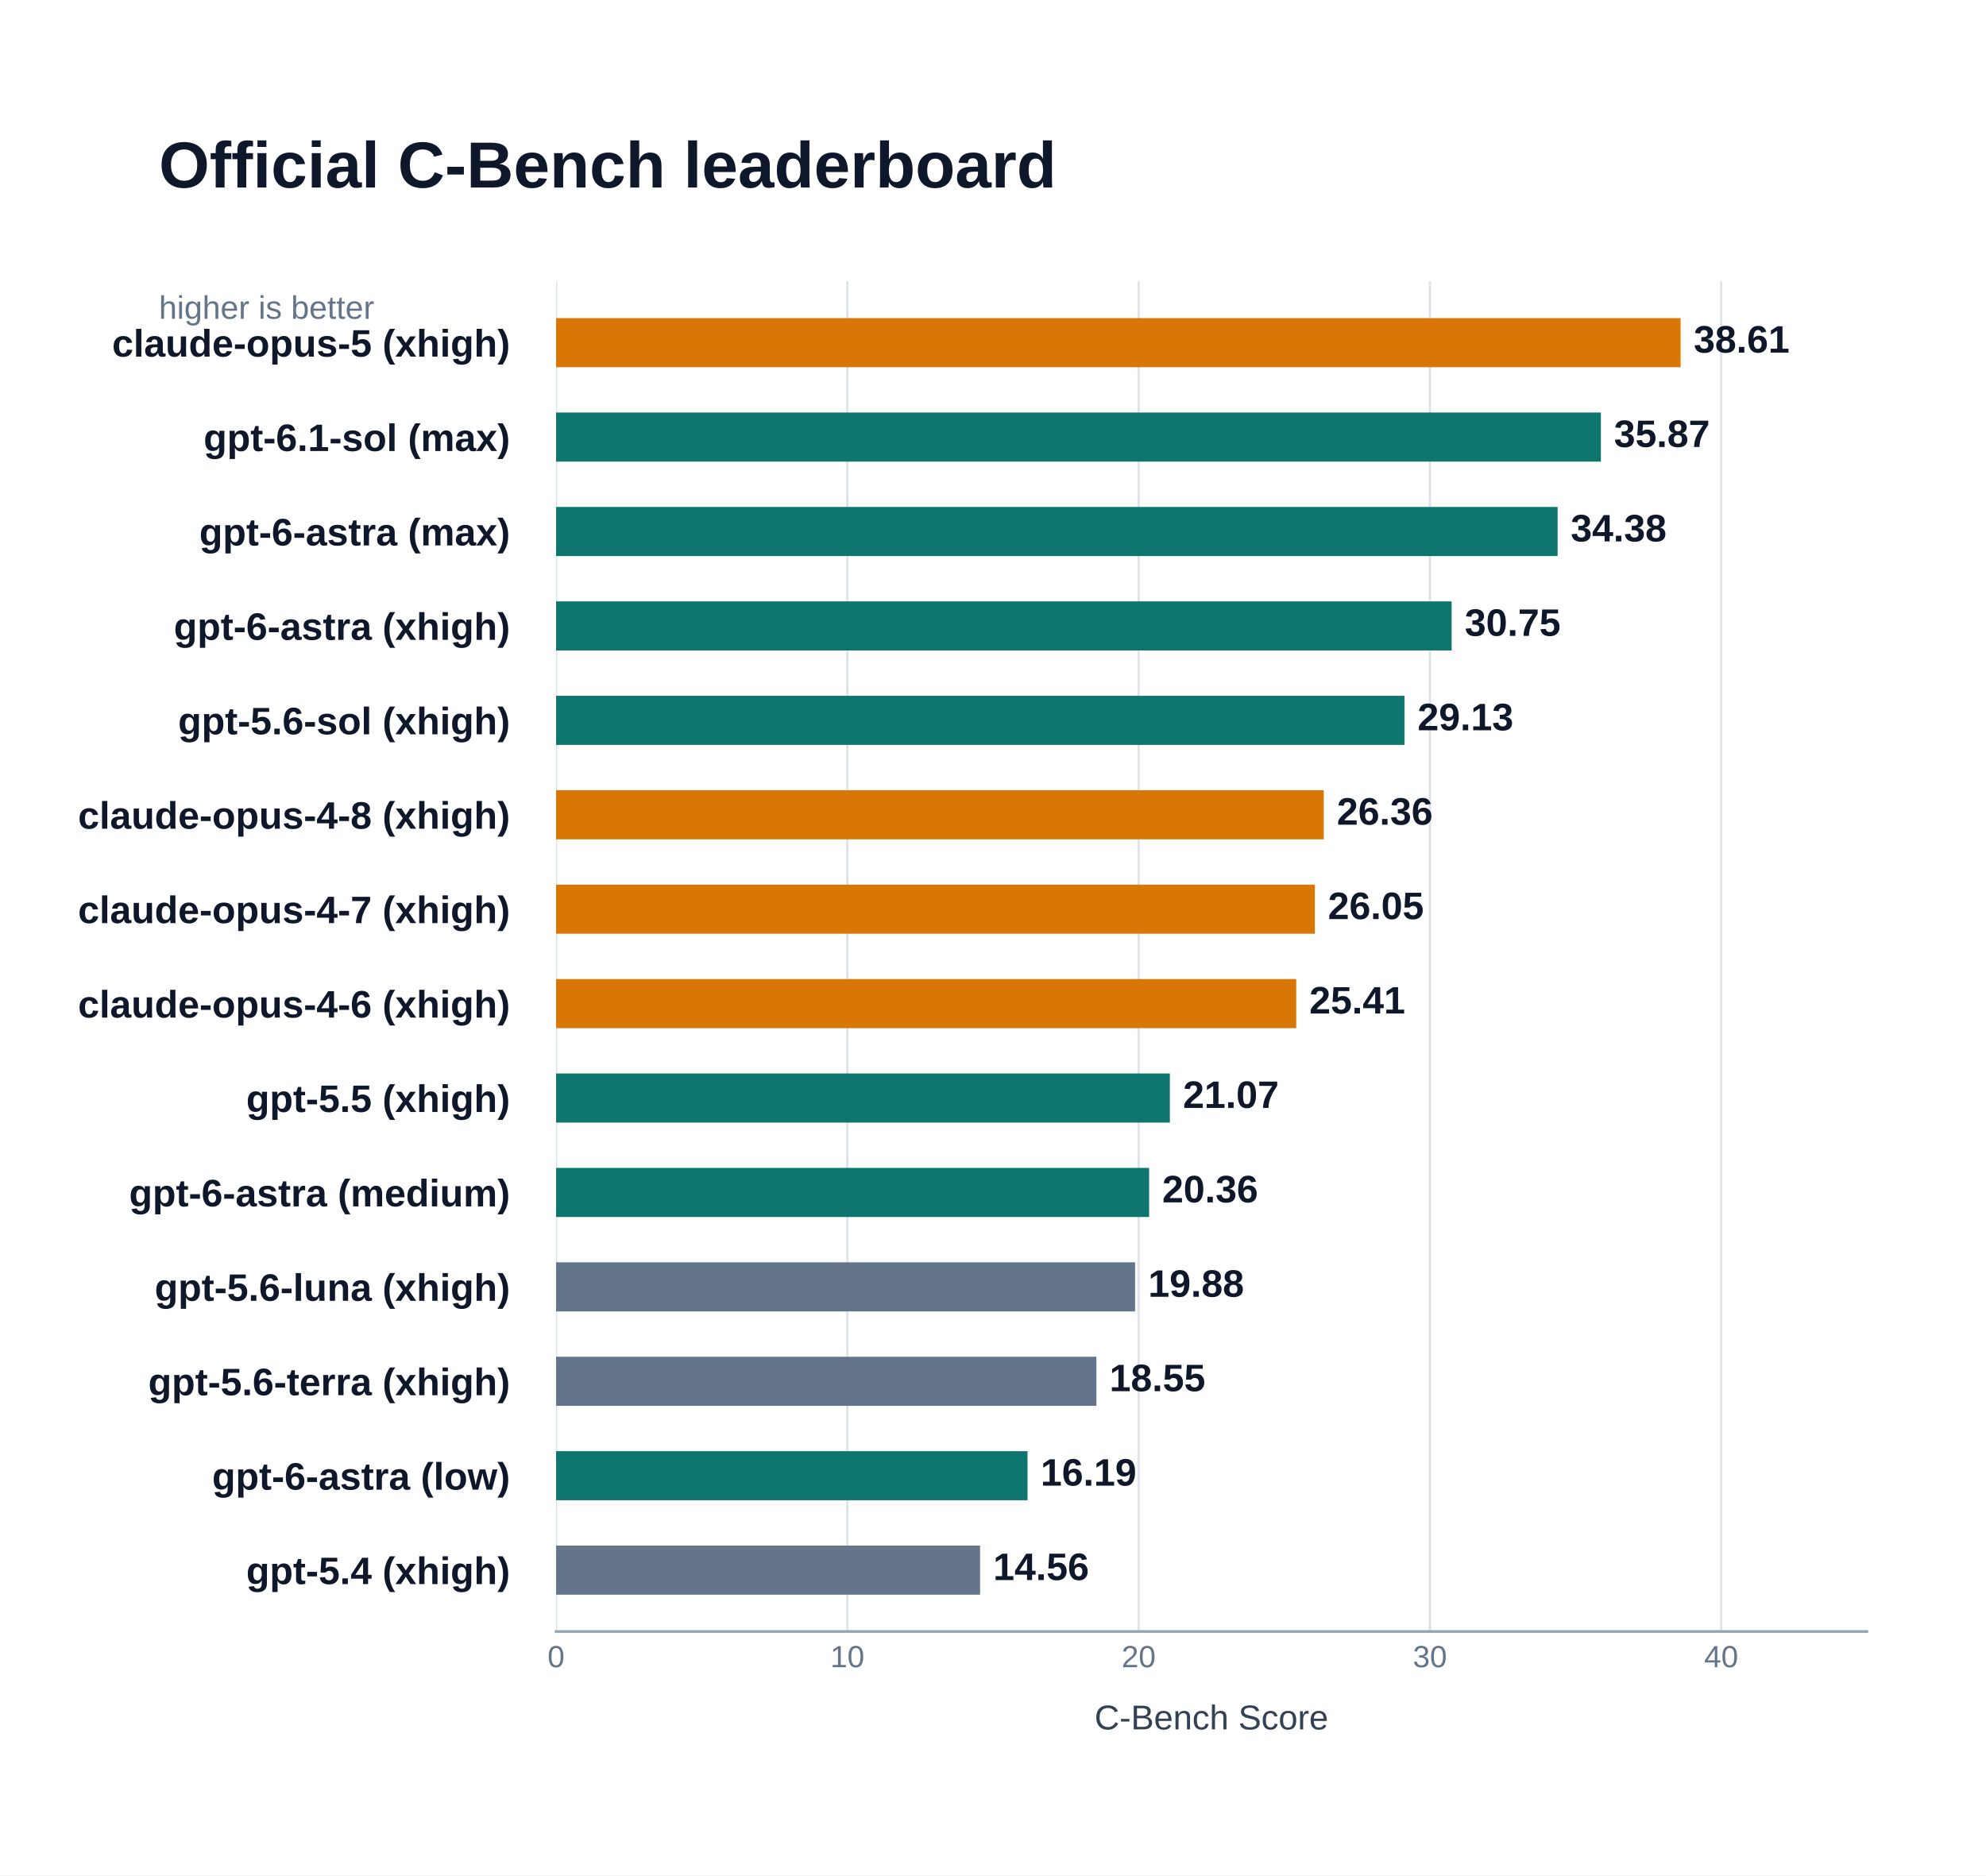
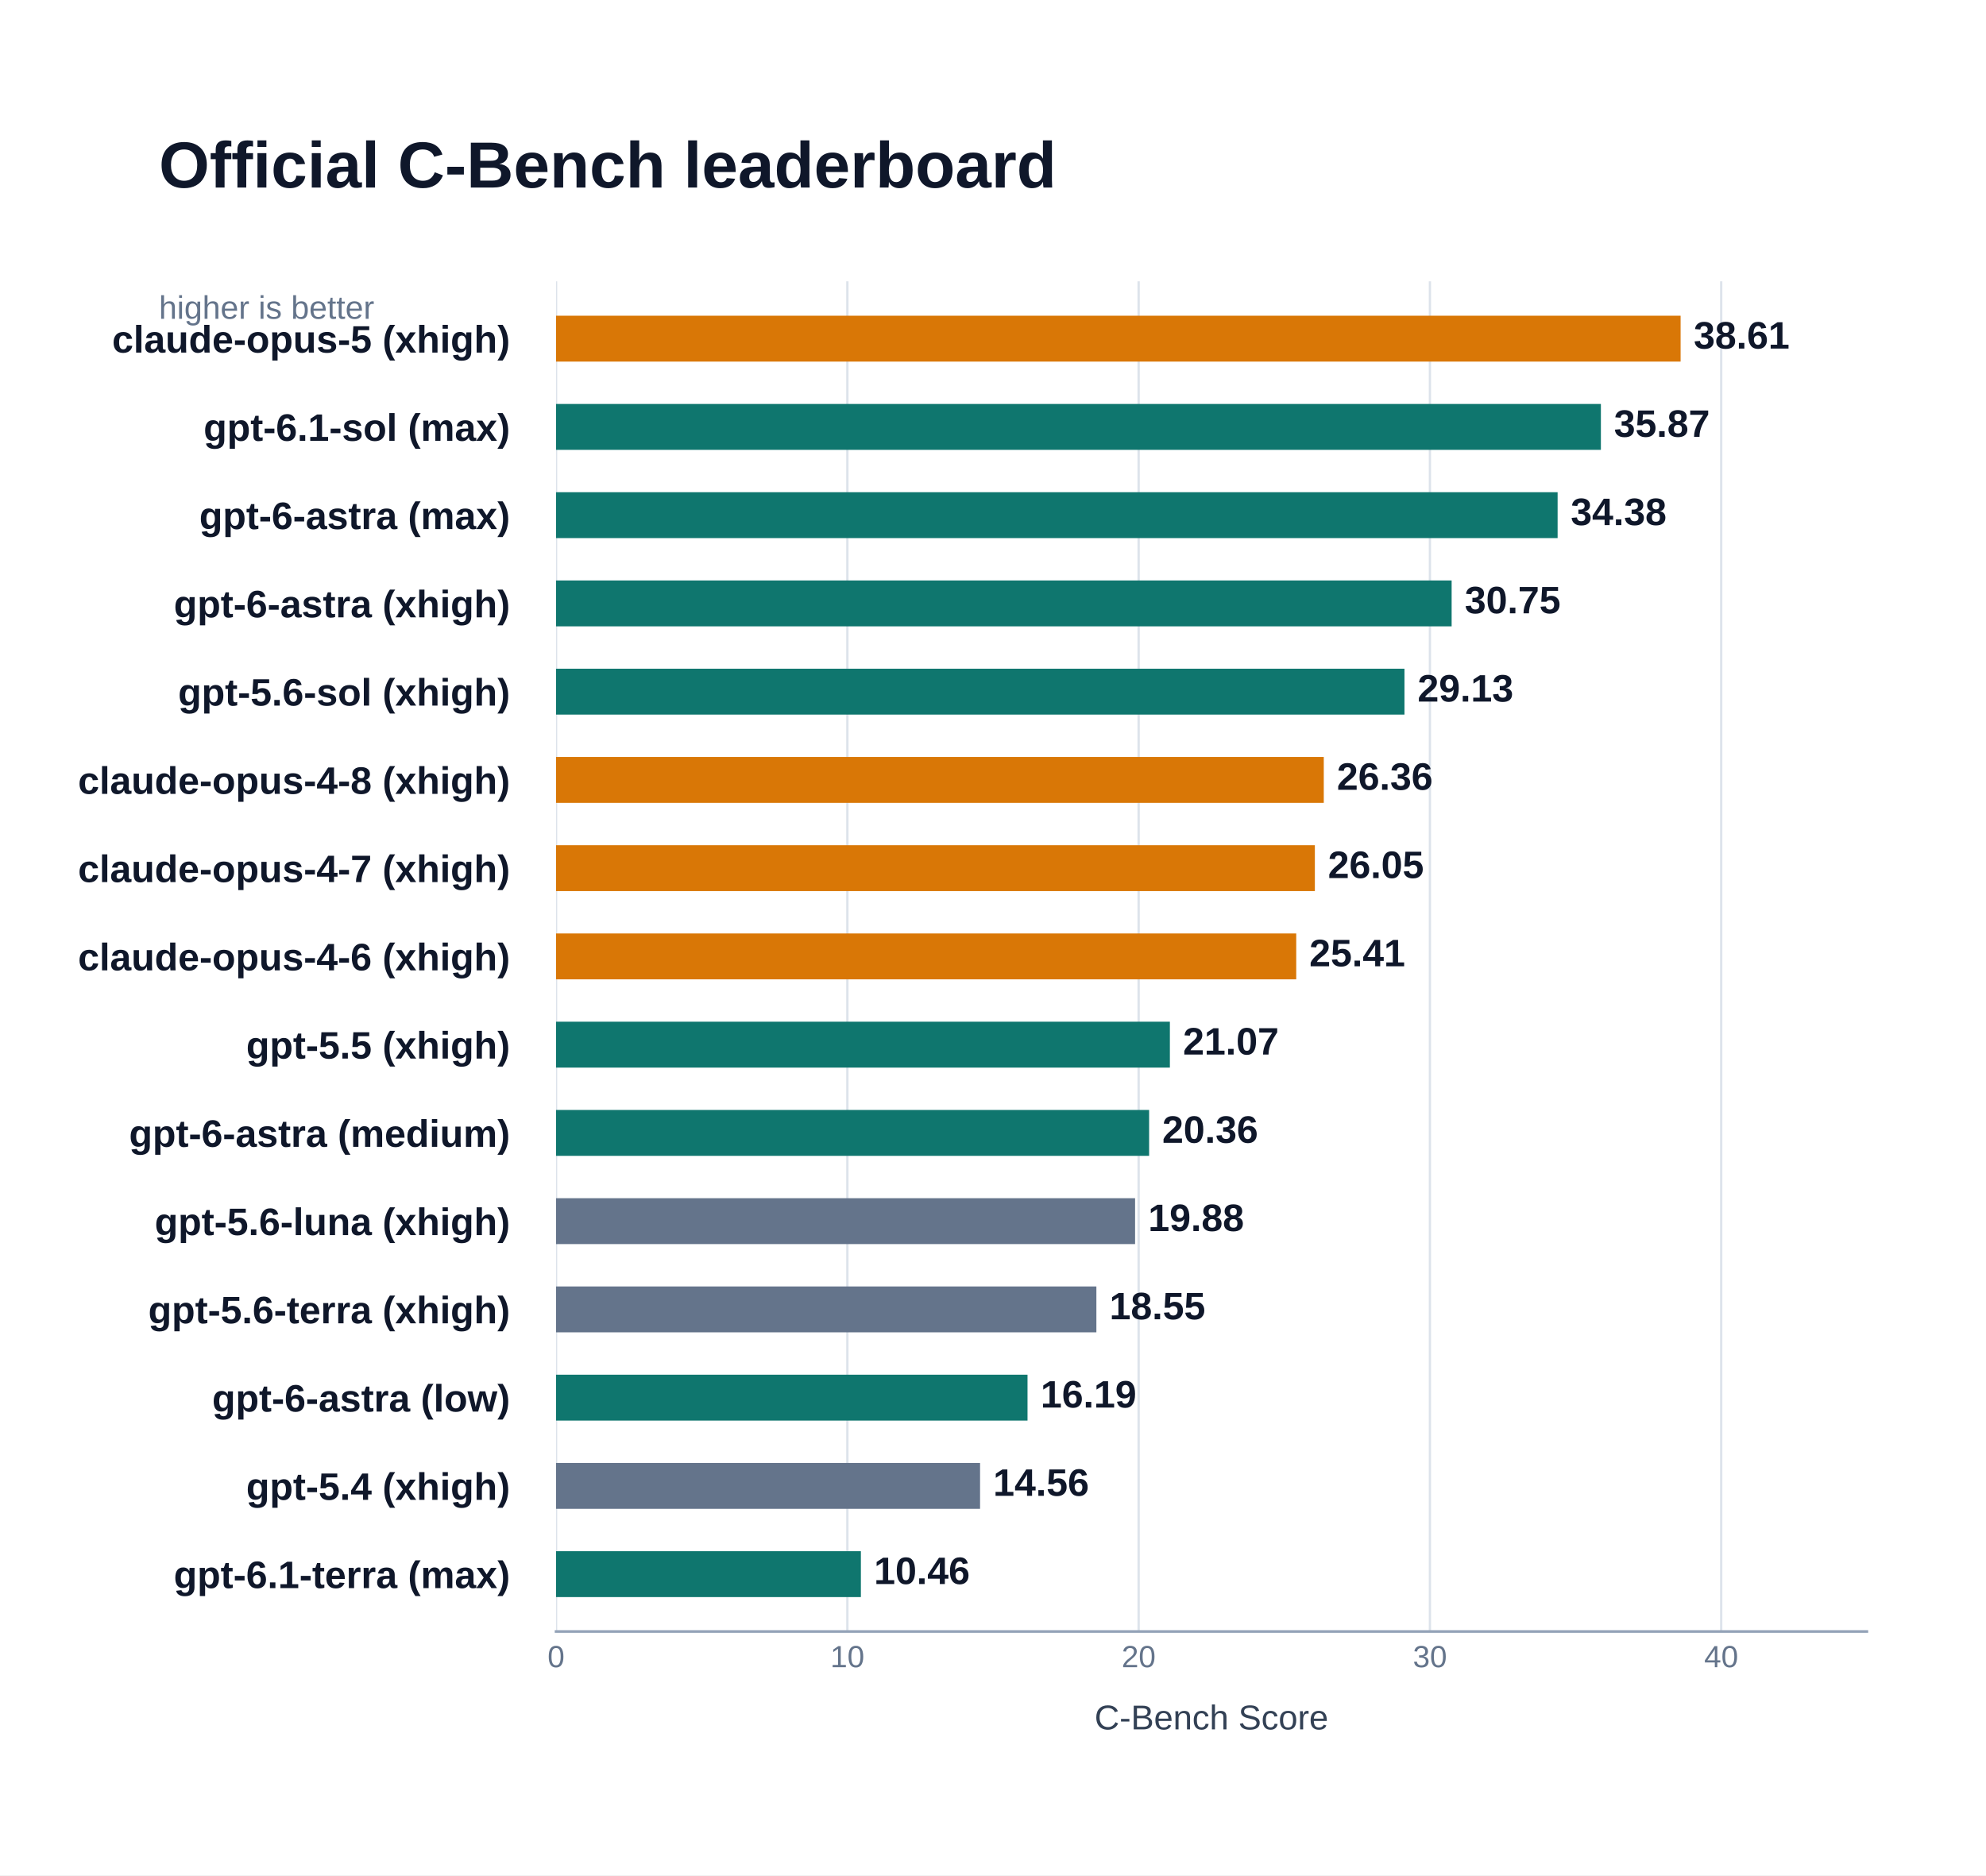
<svg xmlns="http://www.w3.org/2000/svg" width="518.4pt" height="489.6pt" viewBox="0 0 518.4 489.6" version="1.1">
  <defs>
    <style type="text/css">*{stroke-linejoin: round; stroke-linecap: butt}</style>
  </defs>
  <g id="figure_1">
    <g id="patch_1">
      <path d="M 0 489.6 L 518.4 489.6 L 518.4 0 L 0 0 z " style="fill: #ffffff" />
    </g>
    <g id="axes_1">
      <g id="patch_2">
        <path d="M 145.152 425.952 L 487.296 425.952 L 487.296 73.44 L 145.152 73.44 z " style="fill: #ffffff" />
      </g>
      <g id="matplotlib.axis_1">
        <g id="xtick_1">
          <g id="line2d_1">
            <path d="M 145.152 425.952 L 145.152 73.44 " clip-path="url(#p89927d015d)" style="fill: none; stroke: #cbd5e1; stroke-opacity: 0.65; stroke-width: 0.6; stroke-linecap: square" />
          </g>
          <g id="line2d_2" />
          <g id="text_1">
            <text style="font-size: 8px; font-family: 'Arial', 'Helvetica', 'Liberation Sans', 'DejaVu Sans', sans-serif; text-anchor: middle; fill: #64748b" x="145.152" y="435.276" transform="rotate(-0 145.152 435.2762)">0</text>
          </g>
        </g>
        <g id="xtick_2">
          <g id="line2d_3">
            <path d="M 221.184 425.952 L 221.184 73.44 " clip-path="url(#p89927d015d)" style="fill: none; stroke: #cbd5e1; stroke-opacity: 0.65; stroke-width: 0.6; stroke-linecap: square" />
          </g>
          <g id="line2d_4" />
          <g id="text_2">
            <text style="font-size: 8px; font-family: 'Arial', 'Helvetica', 'Liberation Sans', 'DejaVu Sans', sans-serif; text-anchor: middle; fill: #64748b" x="221.184" y="435.276" transform="rotate(-0 221.184 435.2762)">10</text>
          </g>
        </g>
        <g id="xtick_3">
          <g id="line2d_5">
            <path d="M 297.216 425.952 L 297.216 73.44 " clip-path="url(#p89927d015d)" style="fill: none; stroke: #cbd5e1; stroke-opacity: 0.65; stroke-width: 0.6; stroke-linecap: square" />
          </g>
          <g id="line2d_6" />
          <g id="text_3">
            <text style="font-size: 8px; font-family: 'Arial', 'Helvetica', 'Liberation Sans', 'DejaVu Sans', sans-serif; text-anchor: middle; fill: #64748b" x="297.216" y="435.276" transform="rotate(-0 297.216 435.2762)">20</text>
          </g>
        </g>
        <g id="xtick_4">
          <g id="line2d_7">
            <path d="M 373.248 425.952 L 373.248 73.44 " clip-path="url(#p89927d015d)" style="fill: none; stroke: #cbd5e1; stroke-opacity: 0.65; stroke-width: 0.6; stroke-linecap: square" />
          </g>
          <g id="line2d_8" />
          <g id="text_4">
            <text style="font-size: 8px; font-family: 'Arial', 'Helvetica', 'Liberation Sans', 'DejaVu Sans', sans-serif; text-anchor: middle; fill: #64748b" x="373.248" y="435.276" transform="rotate(-0 373.248 435.2762)">30</text>
          </g>
        </g>
        <g id="xtick_5">
          <g id="line2d_9">
            <path d="M 449.28 425.952 L 449.28 73.44 " clip-path="url(#p89927d015d)" style="fill: none; stroke: #cbd5e1; stroke-opacity: 0.65; stroke-width: 0.6; stroke-linecap: square" />
          </g>
          <g id="line2d_10" />
          <g id="text_5">
            <text style="font-size: 8px; font-family: 'Arial', 'Helvetica', 'Liberation Sans', 'DejaVu Sans', sans-serif; text-anchor: middle; fill: #64748b" x="449.28" y="435.276" transform="rotate(-0 449.28 435.2762)">40</text>
          </g>
        </g>
        <g id="text_6">
          <text style="font-size: 9px; font-family: 'Arial', 'Helvetica', 'Liberation Sans', 'DejaVu Sans', sans-serif; text-anchor: middle; fill: #334155" x="316.224" y="451.512" transform="rotate(-0 316.224 451.5121)">C-Bench Score</text>
        </g>
      </g>
      <g id="matplotlib.axis_2">
        <g id="ytick_1">
          <g id="line2d_11" />
          <g id="text_7">
-             <text style="font-weight: 700; font-size: 10px; font-family: 'Arial', 'Helvetica', 'Liberation Sans', 'DejaVu Sans', sans-serif; text-anchor: end; fill: #0f172a" x="133.152" y="93.103" transform="rotate(-0 133.152 93.10341)">claude-opus-5 (xhigh)</text>
+             <text style="font-weight: 700; font-size: 10px; font-family: 'Arial', 'Helvetica', 'Liberation Sans', 'DejaVu Sans', sans-serif; text-anchor: end; fill: #0f172a" x="133.152" y="92.056" transform="rotate(-0 133.152 92.05614)">claude-opus-5 (xhigh)</text>
          </g>
        </g>
        <g id="ytick_2">
          <g id="line2d_12" />
          <g id="text_8">
-             <text style="font-weight: 700; font-size: 10px; font-family: 'Arial', 'Helvetica', 'Liberation Sans', 'DejaVu Sans', sans-serif; text-anchor: end; fill: #0f172a" x="133.152" y="117.755" transform="rotate(-0 133.152 117.7546)">gpt-6.1-sol (max)</text>
+             <text style="font-weight: 700; font-size: 10px; font-family: 'Arial', 'Helvetica', 'Liberation Sans', 'DejaVu Sans', sans-serif; text-anchor: end; fill: #0f172a" x="133.152" y="115.096" transform="rotate(-0 133.152 115.0961)">gpt-6.1-sol (max)</text>
          </g>
        </g>
        <g id="ytick_3">
          <g id="line2d_13" />
          <g id="text_9">
-             <text style="font-weight: 700; font-size: 10px; font-family: 'Arial', 'Helvetica', 'Liberation Sans', 'DejaVu Sans', sans-serif; text-anchor: end; fill: #0f172a" x="133.152" y="142.406" transform="rotate(-0 133.152 142.4058)">gpt-6-astra (max)</text>
+             <text style="font-weight: 700; font-size: 10px; font-family: 'Arial', 'Helvetica', 'Liberation Sans', 'DejaVu Sans', sans-serif; text-anchor: end; fill: #0f172a" x="133.152" y="138.136" transform="rotate(-0 133.152 138.1361)">gpt-6-astra (max)</text>
          </g>
        </g>
        <g id="ytick_4">
          <g id="line2d_14" />
          <g id="text_10">
-             <text style="font-weight: 700; font-size: 10px; font-family: 'Arial', 'Helvetica', 'Liberation Sans', 'DejaVu Sans', sans-serif; text-anchor: end; fill: #0f172a" x="133.152" y="167.057" transform="rotate(-0 133.152 167.057)">gpt-6-astra (xhigh)</text>
+             <text style="font-weight: 700; font-size: 10px; font-family: 'Arial', 'Helvetica', 'Liberation Sans', 'DejaVu Sans', sans-serif; text-anchor: end; fill: #0f172a" x="133.152" y="161.176" transform="rotate(-0 133.152 161.1761)">gpt-6-astra (xhigh)</text>
          </g>
        </g>
        <g id="ytick_5">
          <g id="line2d_15" />
          <g id="text_11">
-             <text style="font-weight: 700; font-size: 10px; font-family: 'Arial', 'Helvetica', 'Liberation Sans', 'DejaVu Sans', sans-serif; text-anchor: end; fill: #0f172a" x="133.152" y="191.708" transform="rotate(-0 133.152 191.7082)">gpt-5.6-sol (xhigh)</text>
+             <text style="font-weight: 700; font-size: 10px; font-family: 'Arial', 'Helvetica', 'Liberation Sans', 'DejaVu Sans', sans-serif; text-anchor: end; fill: #0f172a" x="133.152" y="184.216" transform="rotate(-0 133.152 184.2161)">gpt-5.6-sol (xhigh)</text>
          </g>
        </g>
        <g id="ytick_6">
          <g id="line2d_16" />
          <g id="text_12">
-             <text style="font-weight: 700; font-size: 10px; font-family: 'Arial', 'Helvetica', 'Liberation Sans', 'DejaVu Sans', sans-serif; text-anchor: end; fill: #0f172a" x="133.152" y="216.359" transform="rotate(-0 133.152 216.3594)">claude-opus-4-8 (xhigh)</text>
+             <text style="font-weight: 700; font-size: 10px; font-family: 'Arial', 'Helvetica', 'Liberation Sans', 'DejaVu Sans', sans-serif; text-anchor: end; fill: #0f172a" x="133.152" y="207.256" transform="rotate(-0 133.152 207.2561)">claude-opus-4-8 (xhigh)</text>
          </g>
        </g>
        <g id="ytick_7">
          <g id="line2d_17" />
          <g id="text_13">
-             <text style="font-weight: 700; font-size: 10px; font-family: 'Arial', 'Helvetica', 'Liberation Sans', 'DejaVu Sans', sans-serif; text-anchor: end; fill: #0f172a" x="133.152" y="241.011" transform="rotate(-0 133.152 241.0105)">claude-opus-4-7 (xhigh)</text>
+             <text style="font-weight: 700; font-size: 10px; font-family: 'Arial', 'Helvetica', 'Liberation Sans', 'DejaVu Sans', sans-serif; text-anchor: end; fill: #0f172a" x="133.152" y="230.296" transform="rotate(-0 133.152 230.2961)">claude-opus-4-7 (xhigh)</text>
          </g>
        </g>
        <g id="ytick_8">
          <g id="line2d_18" />
          <g id="text_14">
-             <text style="font-weight: 700; font-size: 10px; font-family: 'Arial', 'Helvetica', 'Liberation Sans', 'DejaVu Sans', sans-serif; text-anchor: end; fill: #0f172a" x="133.152" y="265.662" transform="rotate(-0 133.152 265.6617)">claude-opus-4-6 (xhigh)</text>
+             <text style="font-weight: 700; font-size: 10px; font-family: 'Arial', 'Helvetica', 'Liberation Sans', 'DejaVu Sans', sans-serif; text-anchor: end; fill: #0f172a" x="133.152" y="253.336" transform="rotate(-0 133.152 253.3361)">claude-opus-4-6 (xhigh)</text>
          </g>
        </g>
        <g id="ytick_9">
          <g id="line2d_19" />
          <g id="text_15">
-             <text style="font-weight: 700; font-size: 10px; font-family: 'Arial', 'Helvetica', 'Liberation Sans', 'DejaVu Sans', sans-serif; text-anchor: end; fill: #0f172a" x="133.152" y="290.313" transform="rotate(-0 133.152 290.3129)">gpt-5.5 (xhigh)</text>
+             <text style="font-weight: 700; font-size: 10px; font-family: 'Arial', 'Helvetica', 'Liberation Sans', 'DejaVu Sans', sans-serif; text-anchor: end; fill: #0f172a" x="133.152" y="276.376" transform="rotate(-0 133.152 276.3761)">gpt-5.5 (xhigh)</text>
          </g>
        </g>
        <g id="ytick_10">
          <g id="line2d_20" />
          <g id="text_16">
-             <text style="font-weight: 700; font-size: 10px; font-family: 'Arial', 'Helvetica', 'Liberation Sans', 'DejaVu Sans', sans-serif; text-anchor: end; fill: #0f172a" x="133.152" y="314.964" transform="rotate(-0 133.152 314.9641)">gpt-6-astra (medium)</text>
+             <text style="font-weight: 700; font-size: 10px; font-family: 'Arial', 'Helvetica', 'Liberation Sans', 'DejaVu Sans', sans-serif; text-anchor: end; fill: #0f172a" x="133.152" y="299.416" transform="rotate(-0 133.152 299.4161)">gpt-6-astra (medium)</text>
          </g>
        </g>
        <g id="ytick_11">
          <g id="line2d_21" />
          <g id="text_17">
-             <text style="font-weight: 700; font-size: 10px; font-family: 'Arial', 'Helvetica', 'Liberation Sans', 'DejaVu Sans', sans-serif; text-anchor: end; fill: #0f172a" x="133.152" y="339.615" transform="rotate(-0 133.152 339.6153)">gpt-5.6-luna (xhigh)</text>
+             <text style="font-weight: 700; font-size: 10px; font-family: 'Arial', 'Helvetica', 'Liberation Sans', 'DejaVu Sans', sans-serif; text-anchor: end; fill: #0f172a" x="133.152" y="322.456" transform="rotate(-0 133.152 322.4561)">gpt-5.6-luna (xhigh)</text>
          </g>
        </g>
        <g id="ytick_12">
          <g id="line2d_22" />
          <g id="text_18">
-             <text style="font-weight: 700; font-size: 10px; font-family: 'Arial', 'Helvetica', 'Liberation Sans', 'DejaVu Sans', sans-serif; text-anchor: end; fill: #0f172a" x="133.152" y="364.266" transform="rotate(-0 133.152 364.2665)">gpt-5.6-terra (xhigh)</text>
+             <text style="font-weight: 700; font-size: 10px; font-family: 'Arial', 'Helvetica', 'Liberation Sans', 'DejaVu Sans', sans-serif; text-anchor: end; fill: #0f172a" x="133.152" y="345.496" transform="rotate(-0 133.152 345.4961)">gpt-5.6-terra (xhigh)</text>
          </g>
        </g>
        <g id="ytick_13">
          <g id="line2d_23" />
          <g id="text_19">
-             <text style="font-weight: 700; font-size: 10px; font-family: 'Arial', 'Helvetica', 'Liberation Sans', 'DejaVu Sans', sans-serif; text-anchor: end; fill: #0f172a" x="133.152" y="388.918" transform="rotate(-0 133.152 388.9177)">gpt-6-astra (low)</text>
+             <text style="font-weight: 700; font-size: 10px; font-family: 'Arial', 'Helvetica', 'Liberation Sans', 'DejaVu Sans', sans-serif; text-anchor: end; fill: #0f172a" x="133.152" y="368.536" transform="rotate(-0 133.152 368.5361)">gpt-6-astra (low)</text>
          </g>
        </g>
        <g id="ytick_14">
          <g id="line2d_24" />
          <g id="text_20">
-             <text style="font-weight: 700; font-size: 10px; font-family: 'Arial', 'Helvetica', 'Liberation Sans', 'DejaVu Sans', sans-serif; text-anchor: end; fill: #0f172a" x="133.152" y="413.569" transform="rotate(-0 133.152 413.5689)">gpt-5.4 (xhigh)</text>
+             <text style="font-weight: 700; font-size: 10px; font-family: 'Arial', 'Helvetica', 'Liberation Sans', 'DejaVu Sans', sans-serif; text-anchor: end; fill: #0f172a" x="133.152" y="391.576" transform="rotate(-0 133.152 391.5761)">gpt-5.4 (xhigh)</text>
+           </g>
+         </g>
+         <g id="ytick_15">
+           <g id="line2d_25" />
+           <g id="text_21">
+             <text style="font-weight: 700; font-size: 10px; font-family: 'Arial', 'Helvetica', 'Liberation Sans', 'DejaVu Sans', sans-serif; text-anchor: end; fill: #0f172a" x="133.152" y="414.616" transform="rotate(-0 133.152 414.6161)">gpt-6.1-terra (max)</text>
          </g>
        </g>
      </g>
      <g id="patch_3">
-         <path d="M 145.152 95.873 L 438.683 95.873 L 438.683 83.054 L 145.152 83.054 z " clip-path="url(#p89927d015d)" style="fill: #d97706" />
+         <path d="M 145.152 94.406 L 438.683 94.406 L 438.683 82.426 L 145.152 82.426 z " clip-path="url(#p89927d015d)" style="fill: #d97706" />
      </g>
      <g id="patch_4">
-         <path d="M 145.152 120.524 L 417.875 120.524 L 417.875 107.705 L 145.152 107.705 z " clip-path="url(#p89927d015d)" style="fill: #0f766e" />
+         <path d="M 145.152 117.446 L 417.875 117.446 L 417.875 105.466 L 145.152 105.466 z " clip-path="url(#p89927d015d)" style="fill: #0f766e" />
      </g>
      <g id="patch_5">
-         <path d="M 145.152 145.175 L 406.579 145.175 L 406.579 132.356 L 145.152 132.356 z " clip-path="url(#p89927d015d)" style="fill: #0f766e" />
+         <path d="M 145.152 140.486 L 406.579 140.486 L 406.579 128.506 L 145.152 128.506 z " clip-path="url(#p89927d015d)" style="fill: #0f766e" />
      </g>
      <g id="patch_6">
-         <path d="M 145.152 169.826 L 378.916 169.826 L 378.916 157.008 L 145.152 157.008 z " clip-path="url(#p89927d015d)" style="fill: #0f766e" />
+         <path d="M 145.152 163.526 L 378.916 163.526 L 378.916 151.546 L 145.152 151.546 z " clip-path="url(#p89927d015d)" style="fill: #0f766e" />
      </g>
      <g id="patch_7">
-         <path d="M 145.152 194.477 L 366.603 194.477 L 366.603 181.659 L 145.152 181.659 z " clip-path="url(#p89927d015d)" style="fill: #0f766e" />
+         <path d="M 145.152 186.566 L 366.603 186.566 L 366.603 174.586 L 145.152 174.586 z " clip-path="url(#p89927d015d)" style="fill: #0f766e" />
      </g>
      <g id="patch_8">
-         <path d="M 145.152 219.129 L 345.541 219.129 L 345.541 206.31 L 145.152 206.31 z " clip-path="url(#p89927d015d)" style="fill: #d97706" />
+         <path d="M 145.152 209.606 L 345.541 209.606 L 345.541 197.626 L 145.152 197.626 z " clip-path="url(#p89927d015d)" style="fill: #d97706" />
      </g>
      <g id="patch_9">
-         <path d="M 145.152 243.78 L 343.214 243.78 L 343.214 230.961 L 145.152 230.961 z " clip-path="url(#p89927d015d)" style="fill: #d97706" />
+         <path d="M 145.152 232.646 L 343.214 232.646 L 343.214 220.666 L 145.152 220.666 z " clip-path="url(#p89927d015d)" style="fill: #d97706" />
      </g>
      <g id="patch_10">
-         <path d="M 145.152 268.431 L 338.351 268.431 L 338.351 255.612 L 145.152 255.612 z " clip-path="url(#p89927d015d)" style="fill: #d97706" />
+         <path d="M 145.152 255.686 L 338.351 255.686 L 338.351 243.706 L 145.152 243.706 z " clip-path="url(#p89927d015d)" style="fill: #d97706" />
      </g>
      <g id="patch_11">
-         <path d="M 145.152 293.082 L 305.371 293.082 L 305.371 280.263 L 145.152 280.263 z " clip-path="url(#p89927d015d)" style="fill: #0f766e" />
+         <path d="M 145.152 278.726 L 305.371 278.726 L 305.371 266.746 L 145.152 266.746 z " clip-path="url(#p89927d015d)" style="fill: #0f766e" />
      </g>
      <g id="patch_12">
-         <path d="M 145.152 317.733 L 299.951 317.733 L 299.951 304.915 L 145.152 304.915 z " clip-path="url(#p89927d015d)" style="fill: #0f766e" />
+         <path d="M 145.152 301.766 L 299.951 301.766 L 299.951 289.786 L 145.152 289.786 z " clip-path="url(#p89927d015d)" style="fill: #0f766e" />
      </g>
      <g id="patch_13">
-         <path d="M 145.152 342.384 L 296.289 342.384 L 296.289 329.566 L 145.152 329.566 z " clip-path="url(#p89927d015d)" style="fill: #64748b" />
+         <path d="M 145.152 324.806 L 296.289 324.806 L 296.289 312.826 L 145.152 312.826 z " clip-path="url(#p89927d015d)" style="fill: #64748b" />
      </g>
      <g id="patch_14">
-         <path d="M 145.152 367.036 L 286.186 367.036 L 286.186 354.217 L 145.152 354.217 z " clip-path="url(#p89927d015d)" style="fill: #64748b" />
+         <path d="M 145.152 347.846 L 286.186 347.846 L 286.186 335.866 L 145.152 335.866 z " clip-path="url(#p89927d015d)" style="fill: #64748b" />
      </g>
      <g id="patch_15">
-         <path d="M 145.152 391.687 L 268.211 391.687 L 268.211 378.868 L 145.152 378.868 z " clip-path="url(#p89927d015d)" style="fill: #0f766e" />
+         <path d="M 145.152 370.886 L 268.211 370.886 L 268.211 358.906 L 145.152 358.906 z " clip-path="url(#p89927d015d)" style="fill: #0f766e" />
      </g>
      <g id="patch_16">
-         <path d="M 145.152 416.338 L 255.823 416.338 L 255.823 403.519 L 145.152 403.519 z " clip-path="url(#p89927d015d)" style="fill: #64748b" />
+         <path d="M 145.152 393.926 L 255.823 393.926 L 255.823 381.946 L 145.152 381.946 z " clip-path="url(#p89927d015d)" style="fill: #64748b" />
      </g>
      <g id="patch_17">
+         <path d="M 145.152 416.966 L 224.714 416.966 L 224.714 404.986 L 145.152 404.986 z " clip-path="url(#p89927d015d)" style="fill: #0f766e" />
+       </g>
+       <g id="patch_18">
        <path d="M 145.152 425.952 L 487.296 425.952 " style="fill: none; stroke: #94a3b8; stroke-width: 0.7; stroke-linejoin: miter; stroke-linecap: square" />
      </g>
-       <g id="text_21">
-         <text style="font-weight: 700; font-size: 10px; font-family: 'Arial', 'Helvetica', 'Liberation Sans', 'DejaVu Sans', sans-serif; text-anchor: start; fill: #0f172a" x="442.104" y="92.051" transform="rotate(-0 442.1043 92.05116)">38.61</text>
-       </g>
      <g id="text_22">
-         <text style="font-weight: 700; font-size: 10px; font-family: 'Arial', 'Helvetica', 'Liberation Sans', 'DejaVu Sans', sans-serif; text-anchor: start; fill: #0f172a" x="421.296" y="116.702" transform="rotate(-0 421.296 116.7024)">35.87</text>
+         <text style="font-weight: 700; font-size: 10px; font-family: 'Arial', 'Helvetica', 'Liberation Sans', 'DejaVu Sans', sans-serif; text-anchor: start; fill: #0f172a" x="442.104" y="91.004" transform="rotate(-0 442.1043 91.00389)">38.61</text>
      </g>
      <g id="text_23">
-         <text style="font-weight: 700; font-size: 10px; font-family: 'Arial', 'Helvetica', 'Liberation Sans', 'DejaVu Sans', sans-serif; text-anchor: start; fill: #0f172a" x="410.001" y="141.354" transform="rotate(-0 410.0009 141.3535)">34.38</text>
+         <text style="font-weight: 700; font-size: 10px; font-family: 'Arial', 'Helvetica', 'Liberation Sans', 'DejaVu Sans', sans-serif; text-anchor: start; fill: #0f172a" x="421.296" y="114.044" transform="rotate(-0 421.296 114.0439)">35.87</text>
      </g>
      <g id="text_24">
-         <text style="font-weight: 700; font-size: 10px; font-family: 'Arial', 'Helvetica', 'Liberation Sans', 'DejaVu Sans', sans-serif; text-anchor: start; fill: #0f172a" x="382.338" y="166.005" transform="rotate(-0 382.3378 166.0047)">30.75</text>
+         <text style="font-weight: 700; font-size: 10px; font-family: 'Arial', 'Helvetica', 'Liberation Sans', 'DejaVu Sans', sans-serif; text-anchor: start; fill: #0f172a" x="410.001" y="137.084" transform="rotate(-0 410.0009 137.0839)">34.38</text>
      </g>
      <g id="text_25">
-         <text style="font-weight: 700; font-size: 10px; font-family: 'Arial', 'Helvetica', 'Liberation Sans', 'DejaVu Sans', sans-serif; text-anchor: start; fill: #0f172a" x="370.024" y="190.656" transform="rotate(-0 370.0244 190.6559)">29.13</text>
+         <text style="font-weight: 700; font-size: 10px; font-family: 'Arial', 'Helvetica', 'Liberation Sans', 'DejaVu Sans', sans-serif; text-anchor: start; fill: #0f172a" x="382.338" y="160.124" transform="rotate(-0 382.3378 160.1239)">30.75</text>
      </g>
      <g id="text_26">
-         <text style="font-weight: 700; font-size: 10px; font-family: 'Arial', 'Helvetica', 'Liberation Sans', 'DejaVu Sans', sans-serif; text-anchor: start; fill: #0f172a" x="348.963" y="215.307" transform="rotate(-0 348.9629 215.3071)">26.36</text>
+         <text style="font-weight: 700; font-size: 10px; font-family: 'Arial', 'Helvetica', 'Liberation Sans', 'DejaVu Sans', sans-serif; text-anchor: start; fill: #0f172a" x="370.024" y="183.164" transform="rotate(-0 370.0244 183.1639)">29.13</text>
      </g>
      <g id="text_27">
-         <text style="font-weight: 700; font-size: 10px; font-family: 'Arial', 'Helvetica', 'Liberation Sans', 'DejaVu Sans', sans-serif; text-anchor: start; fill: #0f172a" x="346.636" y="239.958" transform="rotate(-0 346.6359 239.9583)">26.05</text>
+         <text style="font-weight: 700; font-size: 10px; font-family: 'Arial', 'Helvetica', 'Liberation Sans', 'DejaVu Sans', sans-serif; text-anchor: start; fill: #0f172a" x="348.963" y="206.204" transform="rotate(-0 348.9629 206.2039)">26.36</text>
      </g>
      <g id="text_28">
-         <text style="font-weight: 700; font-size: 10px; font-family: 'Arial', 'Helvetica', 'Liberation Sans', 'DejaVu Sans', sans-serif; text-anchor: start; fill: #0f172a" x="341.773" y="264.609" transform="rotate(-0 341.7728 264.6095)">25.41</text>
+         <text style="font-weight: 700; font-size: 10px; font-family: 'Arial', 'Helvetica', 'Liberation Sans', 'DejaVu Sans', sans-serif; text-anchor: start; fill: #0f172a" x="346.636" y="229.244" transform="rotate(-0 346.6359 229.2439)">26.05</text>
      </g>
      <g id="text_29">
-         <text style="font-weight: 700; font-size: 10px; font-family: 'Arial', 'Helvetica', 'Liberation Sans', 'DejaVu Sans', sans-serif; text-anchor: start; fill: #0f172a" x="308.793" y="289.261" transform="rotate(-0 308.7926 289.2607)">21.07</text>
+         <text style="font-weight: 700; font-size: 10px; font-family: 'Arial', 'Helvetica', 'Liberation Sans', 'DejaVu Sans', sans-serif; text-anchor: start; fill: #0f172a" x="341.773" y="252.284" transform="rotate(-0 341.7728 252.2839)">25.41</text>
      </g>
      <g id="text_30">
-         <text style="font-weight: 700; font-size: 10px; font-family: 'Arial', 'Helvetica', 'Liberation Sans', 'DejaVu Sans', sans-serif; text-anchor: start; fill: #0f172a" x="303.373" y="313.912" transform="rotate(-0 303.3728 313.9119)">20.36</text>
+         <text style="font-weight: 700; font-size: 10px; font-family: 'Arial', 'Helvetica', 'Liberation Sans', 'DejaVu Sans', sans-serif; text-anchor: start; fill: #0f172a" x="308.793" y="275.324" transform="rotate(-0 308.7926 275.3239)">21.07</text>
      </g>
      <g id="text_31">
-         <text style="font-weight: 700; font-size: 10px; font-family: 'Arial', 'Helvetica', 'Liberation Sans', 'DejaVu Sans', sans-serif; text-anchor: start; fill: #0f172a" x="299.71" y="338.563" transform="rotate(-0 299.7104 338.5631)">19.88</text>
+         <text style="font-weight: 700; font-size: 10px; font-family: 'Arial', 'Helvetica', 'Liberation Sans', 'DejaVu Sans', sans-serif; text-anchor: start; fill: #0f172a" x="303.373" y="298.364" transform="rotate(-0 303.3728 298.3639)">20.36</text>
      </g>
      <g id="text_32">
-         <text style="font-weight: 700; font-size: 10px; font-family: 'Arial', 'Helvetica', 'Liberation Sans', 'DejaVu Sans', sans-serif; text-anchor: start; fill: #0f172a" x="289.607" y="363.214" transform="rotate(-0 289.6075 363.2142)">18.55</text>
+         <text style="font-weight: 700; font-size: 10px; font-family: 'Arial', 'Helvetica', 'Liberation Sans', 'DejaVu Sans', sans-serif; text-anchor: start; fill: #0f172a" x="299.71" y="321.404" transform="rotate(-0 299.7104 321.4039)">19.88</text>
      </g>
      <g id="text_33">
-         <text style="font-weight: 700; font-size: 10px; font-family: 'Arial', 'Helvetica', 'Liberation Sans', 'DejaVu Sans', sans-serif; text-anchor: start; fill: #0f172a" x="271.633" y="387.865" transform="rotate(-0 271.6327 387.8654)">16.19</text>
+         <text style="font-weight: 700; font-size: 10px; font-family: 'Arial', 'Helvetica', 'Liberation Sans', 'DejaVu Sans', sans-serif; text-anchor: start; fill: #0f172a" x="289.607" y="344.444" transform="rotate(-0 289.6075 344.4439)">18.55</text>
      </g>
      <g id="text_34">
-         <text style="font-weight: 700; font-size: 10px; font-family: 'Arial', 'Helvetica', 'Liberation Sans', 'DejaVu Sans', sans-serif; text-anchor: start; fill: #0f172a" x="259.244" y="412.517" transform="rotate(-0 259.2442 412.5166)">14.56</text>
-       </g>
-     </g>
-     <g id="text_35">
+         <text style="font-weight: 700; font-size: 10px; font-family: 'Arial', 'Helvetica', 'Liberation Sans', 'DejaVu Sans', sans-serif; text-anchor: start; fill: #0f172a" x="271.633" y="367.484" transform="rotate(-0 271.6327 367.4839)">16.19</text>
+       </g>
+       <g id="text_35">
+         <text style="font-weight: 700; font-size: 10px; font-family: 'Arial', 'Helvetica', 'Liberation Sans', 'DejaVu Sans', sans-serif; text-anchor: start; fill: #0f172a" x="259.244" y="390.524" transform="rotate(-0 259.2442 390.5239)">14.56</text>
+       </g>
+       <g id="text_36">
+         <text style="font-weight: 700; font-size: 10px; font-family: 'Arial', 'Helvetica', 'Liberation Sans', 'DejaVu Sans', sans-serif; text-anchor: start; fill: #0f172a" x="228.135" y="413.564" transform="rotate(-0 228.1351 413.5639)">10.46</text>
+       </g>
+     </g>
+     <g id="text_37">
      <text style="font-weight: 700; font-size: 17px; font-family: 'Arial', 'Helvetica', 'Liberation Sans', 'DejaVu Sans', sans-serif; text-anchor: start; fill: #0f172a" x="41.472" y="48.96" transform="rotate(-0 41.472 48.96)">Official C-Bench leaderboard</text>
    </g>
-     <g id="text_36">
+     <g id="text_38">
      <text style="font-size: 8.5px; font-family: 'Arial', 'Helvetica', 'Liberation Sans', 'DejaVu Sans', sans-serif; text-anchor: start; fill: #64748b" x="41.472" y="83.232" transform="rotate(-0 41.472 83.232)">higher is better</text>
    </g>
  </g>
  <defs>
    <clipPath id="p89927d015d">
      <rect x="145.152" y="73.44" width="342.144" height="352.512" />
    </clipPath>
  </defs>
</svg>
